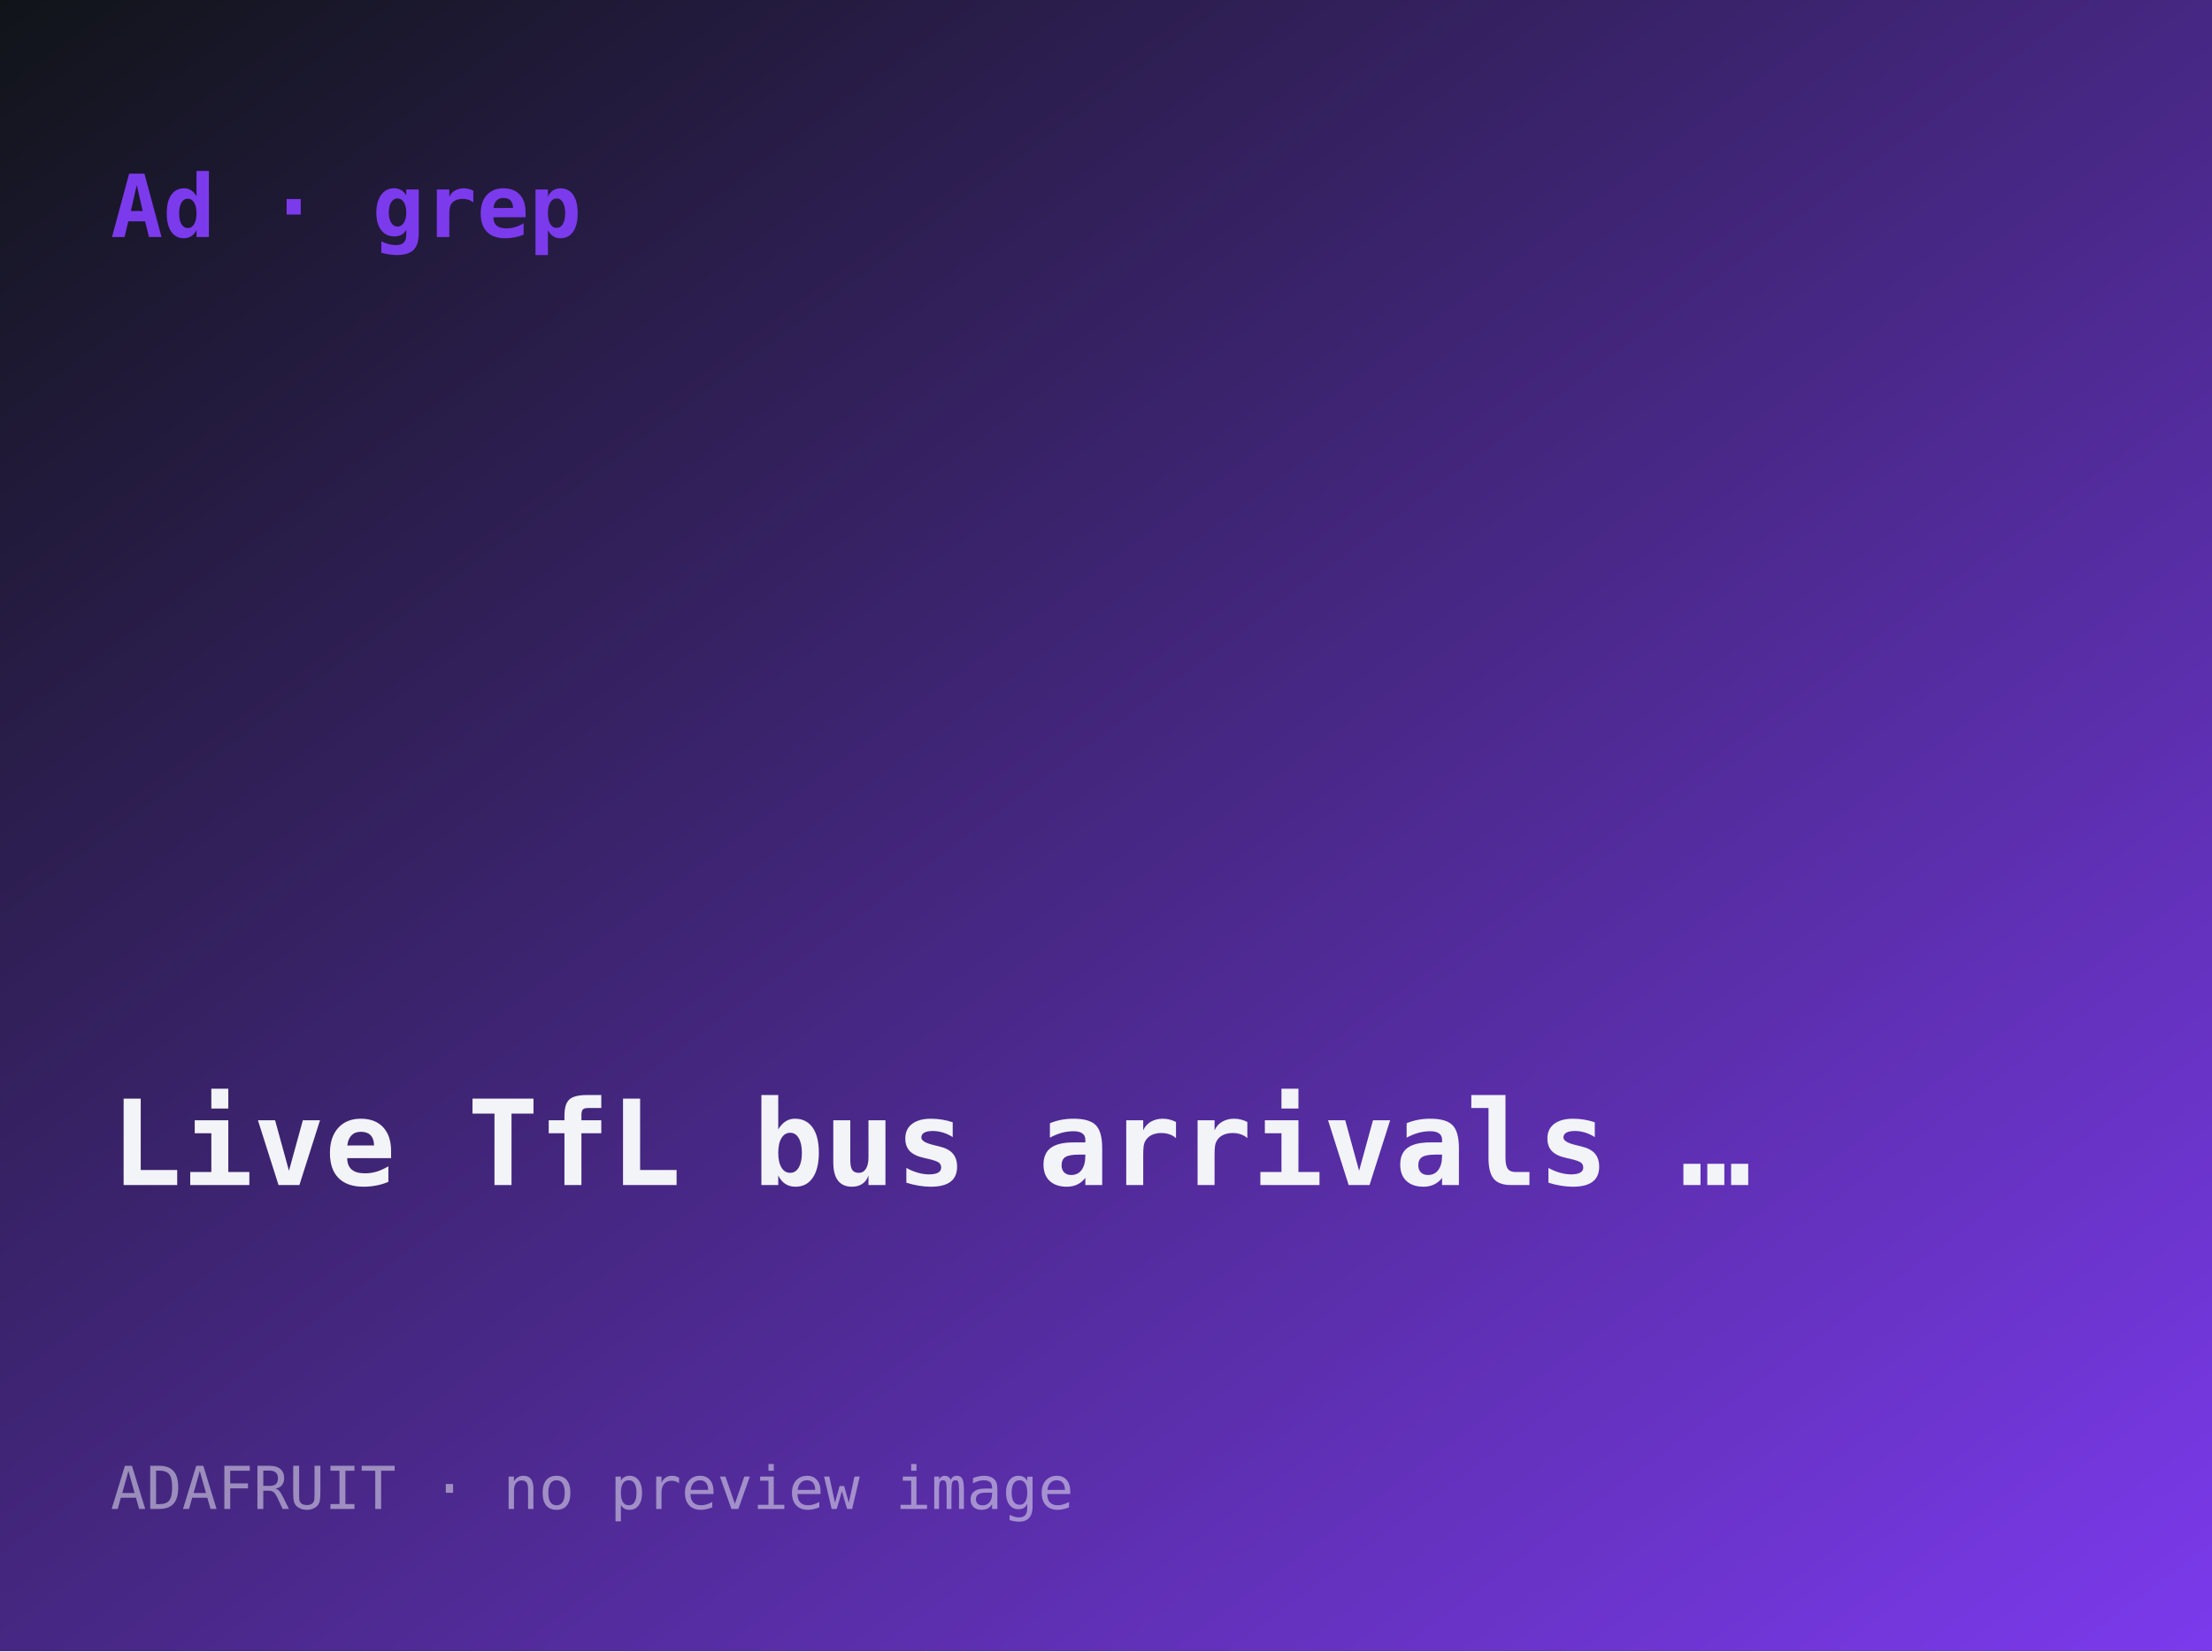
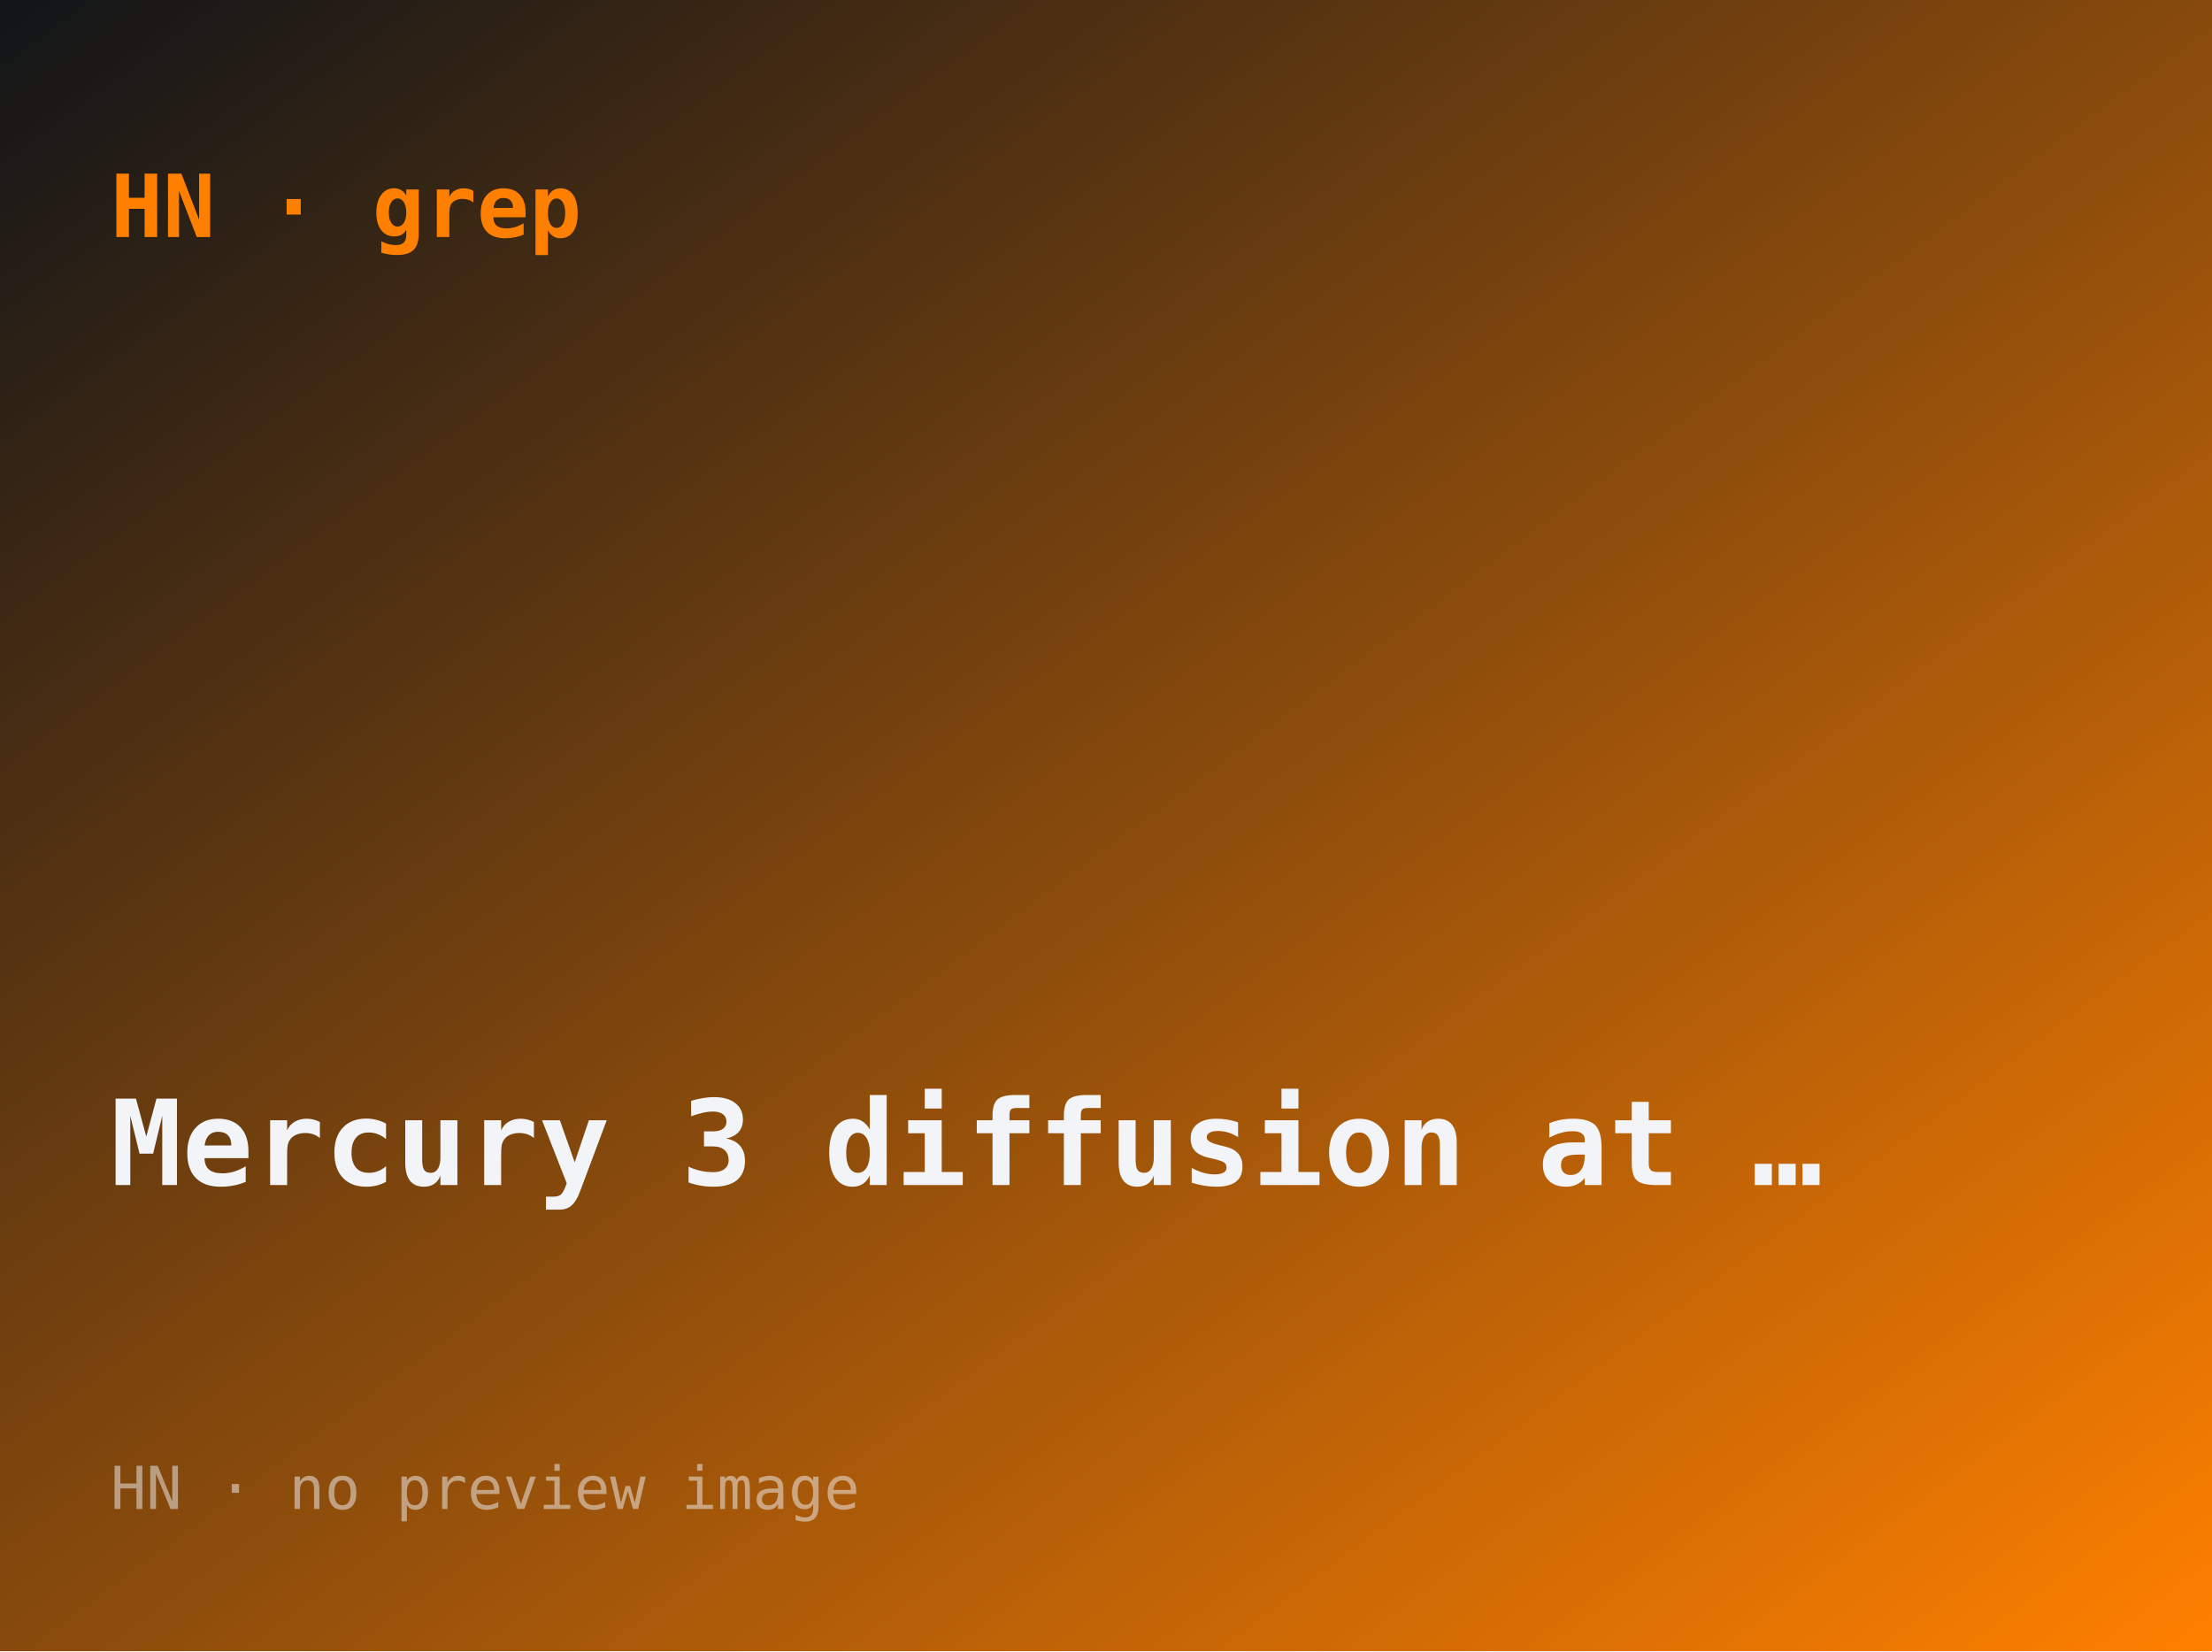
- <svg xmlns="http://www.w3.org/2000/svg" width="560" height="418" viewBox="0 0 560 418" role="img" aria-label="Live TfL bus arrivals + weather departure board on a Pimoroni Badger 2350">
+ <svg xmlns="http://www.w3.org/2000/svg" width="560" height="418" viewBox="0 0 560 418" role="img" aria-label="Mercury 3: diffusion at scale">
  <defs>
    <linearGradient id="g" x1="0" y1="0" x2="1" y2="1">
      <stop offset="0" stop-color="#101418" />
-       <stop offset="1" stop-color="#7c3aed" />
+       <stop offset="1" stop-color="#ff8000" />
    </linearGradient>
  </defs>
  <rect width="560" height="418" fill="url(#g)" />
-   <text x="28" y="60" font-family="ui-monospace,monospace" font-size="22" fill="#7c3aed" font-weight="700">Ad · grep</text>
-   <text x="28" y="300" font-family="ui-monospace,monospace" font-size="30" fill="#f2f4f8" font-weight="600">Live TfL bus arrivals …</text>
-   <text x="28" y="382" font-family="ui-monospace,monospace" font-size="15" fill="rgba(242,244,248,.5)">ADAFRUIT · no preview image</text>
+   <text x="28" y="60" font-family="ui-monospace,monospace" font-size="22" fill="#ff8000" font-weight="700">HN · grep</text>
+   <text x="28" y="300" font-family="ui-monospace,monospace" font-size="30" fill="#f2f4f8" font-weight="600">Mercury 3 diffusion at …</text>
+   <text x="28" y="382" font-family="ui-monospace,monospace" font-size="15" fill="rgba(242,244,248,.5)">HN · no preview image</text>
</svg>
